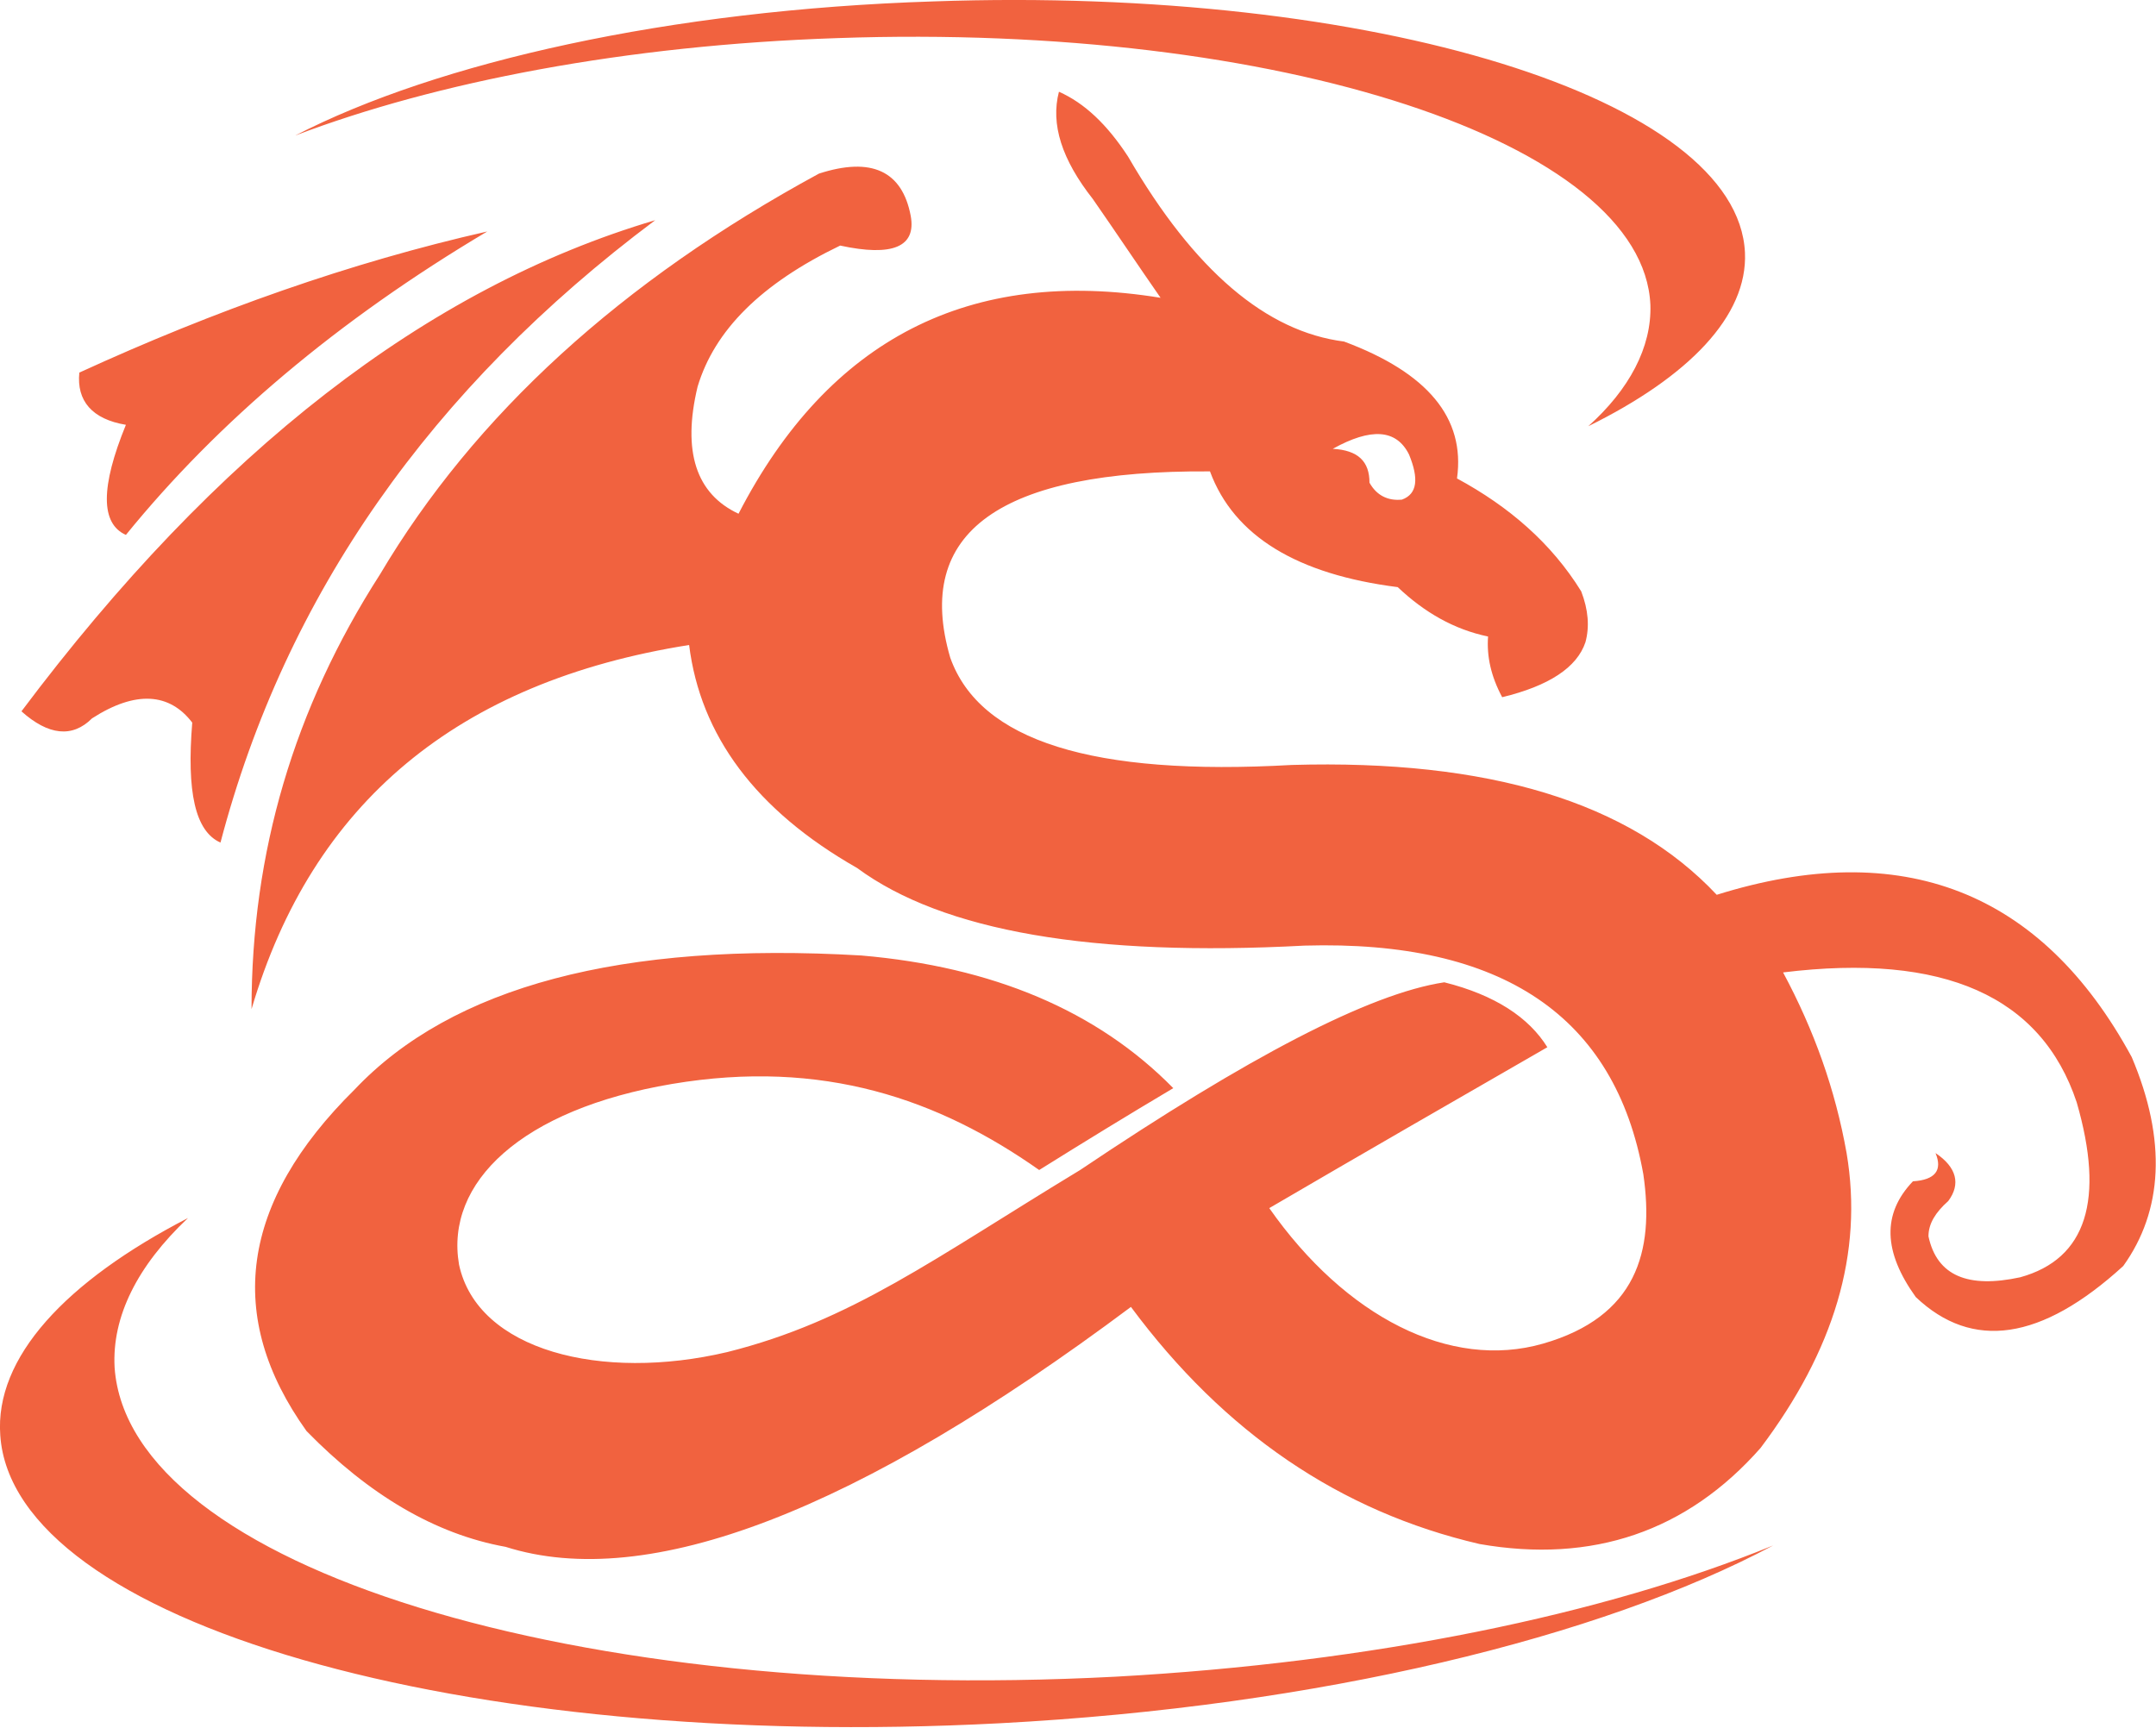
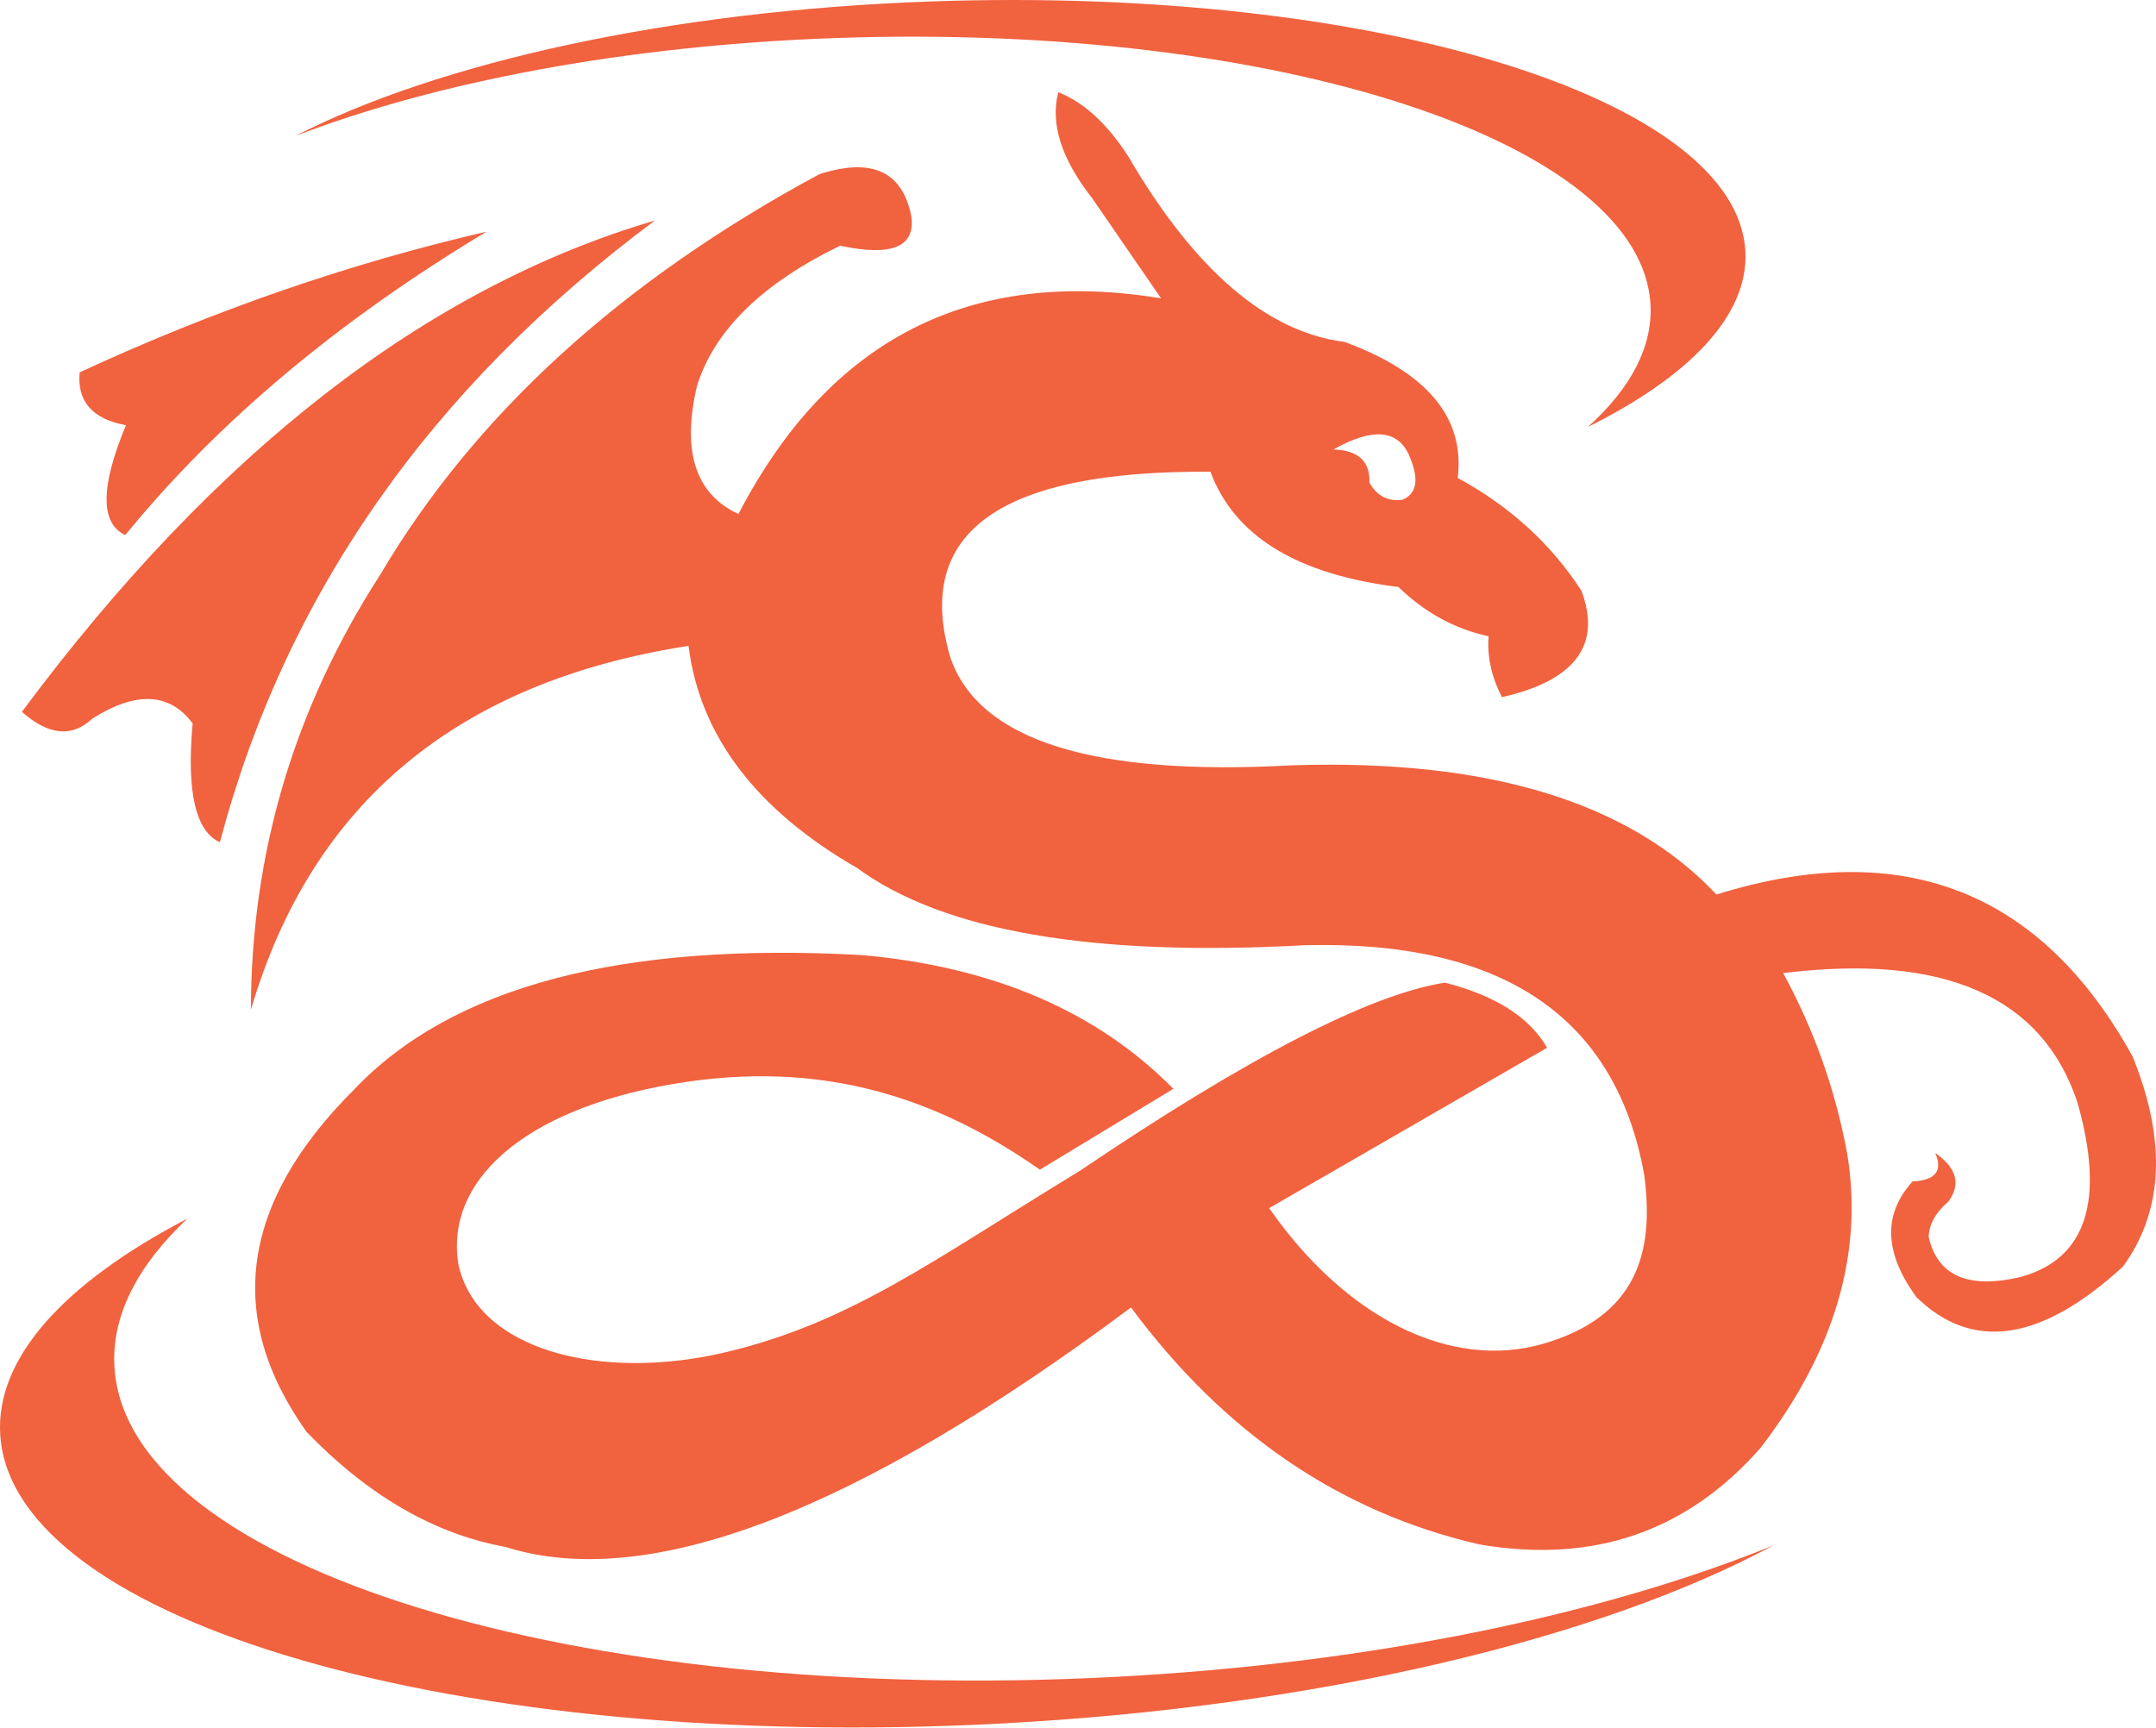
- <svg xmlns="http://www.w3.org/2000/svg" xml:space="preserve" width="92.352mm" height="74.008mm" version="1.1" style="shape-rendering:geometricPrecision; text-rendering:geometricPrecision; image-rendering:optimizeQuality; fill-rule:evenodd; clip-rule:evenodd" viewBox="0 0 1527 1224">
+ <svg xmlns="http://www.w3.org/2000/svg" xml:space="preserve" width="92.352mm" height="74.008mm" version="1.1" style="shape-rendering:geometricPrecision; text-rendering:geometricPrecision; image-rendering:optimizeQuality; fill-rule:evenodd; clip-rule:evenodd" viewBox="0 0 2378.58 1906.13">
  <defs>
    <style type="text/css">
   
    .fil0 {fill:#F1623F}
   
  </style>
  </defs>
  <g id="Capa_x0020_1">
-     <path class="fil0" d="M708 1221c-382,20 -699,-72 -708,-204 -4,-55 46,-109 133,-154 -36,34 -54,70 -52,106 10,141 327,239 709,219 182,-10 346,-44 466,-93 -122,65 -321,114 -548,126zm-47 -1220c312,-11 570,69 575,178 2,45 -40,88 -111,123 29,-26 45,-56 44,-86 -5,-115 -263,-200 -576,-189 -150,5 -284,31 -384,69 101,-52 265,-89 452,-95zm283 317c18,1 26,9 26,24 5,9 13,13 23,12 11,-4 12,-15 5,-32 -9,-18 -27,-19 -54,-4zm-788 279c46,-175 149,-322 308,-441 -162,48 -311,164 -449,348 19,17 36,19 50,5 31,-20 55,-18 71,3 -4,49 2,77 20,85zm-67 -218c65,-80 150,-152 256,-215 -97,22 -193,56 -289,100 -2,20 9,33 33,37 -18,44 -18,70 0,78zm712 547c66,89 148,145 247,168 80,14 147,-9 199,-68 52,-69 73,-138 61,-209 -8,-45 -23,-87 -45,-128 114,-14 183,17 208,92 20,69 7,111 -40,124 -37,8 -59,-1 -65,-29 0,-9 5,-17 14,-25 9,-12 6,-24 -9,-34 5,12 0,19 -16,20 -22,23 -21,50 2,82 40,38 89,31 147,-22 28,-39 31,-89 6,-148 -64,-118 -163,-156 -294,-115 -62,-66 -162,-96 -301,-92 -141,8 -221,-17 -242,-76 -26,-89 35,-133 184,-132 17,46 62,73 133,82 19,18 40,30 64,35 -1,14 2,28 10,43 33,-8 53,-21 59,-39 3,-11 2,-23 -3,-36 -21,-34 -51,-60 -88,-80 6,-43 -21,-75 -80,-97 -55,-7 -106,-50 -153,-131 -15,-23 -31,-38 -49,-46 -6,23 2,48 24,76 16,23 32,47 48,70 -135,-22 -235,29 -299,153 -30,-14 -40,-44 -29,-90 12,-40 45,-73 101,-100 37,8 54,1 50,-21 -6,-32 -28,-42 -65,-30 -140,76 -244,171 -311,284 -61,95 -91,197 -91,308 43,-146 146,-232 310,-258 8,64 47,117 119,158 61,45 167,63 317,55 140,-4 220,50 240,162 8,55 -5,101 -71,120 -66,19 -140,-19 -194,-96 65,-38 131,-76 197,-114 -13,-21 -37,-37 -73,-46 -53,8 -139,53 -258,133 -104,63 -162,107 -250,129 -89,21 -177,-1 -190,-62 -10,-58 44,-110 151,-128 107,-18 189,11 260,61 32,-20 63,-39 95,-58 -54,-55 -128,-86 -221,-94 -170,-10 -290,22 -359,95 -81,80 -92,161 -34,242 44,45 91,73 141,82 101,32 249,-25 443,-170z" />
+     <path class="fil0" d="M1102.38 1901.85c-594.33,31.14 -1087.85,-111.22 -1102.07,-317.91 -5.9,-85.66 71.51,-168.93 206.41,-239.31 -55.35,52.09 -84.3,108.02 -80.38,165.05 15.08,219.22 509.3,371.75 1103.63,340.61 283.65,-14.86 538.88,-68.89 726.61,-145.13 -189.84,102.13 -500.01,178.14 -854.21,196.69zm-73.42 -1900.32c487.43,-16.81 888.95,107.03 896.63,276.54 3.18,70.24 -61.82,137.32 -173.68,193 46.34,-41.86 71.13,-87.24 69.01,-134.01 -8.14,-179.79 -410.04,-311.96 -897.47,-295.15 -232.63,8.02 -442.73,48.54 -597.98,108.25 157.47,-80.89 413,-138.6 703.49,-148.62zm442.13 494.43c27.25,0.79 40.5,12.98 39.73,36.54 8.23,14.76 20.4,21.07 36.53,18.91 16.41,-6.94 18.59,-23.78 6.54,-50.56 -13.05,-27.05 -40.66,-28.68 -82.8,-4.9zm-1228.48 433.36c71.99,-272.53 231.98,-501.21 479.92,-686.03 -252.14,74.3 -484.94,255.02 -698.39,542.16 29.4,26.02 55.31,28.52 77.71,7.49 48.35,-30.53 85.24,-28.76 110.67,5.27 -6.81,75.45 3.21,119.16 30.09,131.11zm-104.43 -338.9c101.77,-124.7 234.65,-236.31 398.63,-334.81 -151.15,34.92 -300.8,86.68 -448.92,155.24 -3.04,32.02 13.99,51.47 51.09,58.33 -28.26,67.68 -28.53,108.1 -0.79,121.24zm1109.59 852.24c103.08,139.1 231.23,226.25 384.44,261.46 125.47,21.5 228.8,-13.97 310.02,-106.44 81.75,-106.51 113.67,-214.66 95.72,-324.45 -12.83,-70.02 -36.4,-136.53 -70.71,-199.53 177.56,-21.79 285.78,25.76 324.67,142.61 30.72,108.52 9.83,172.76 -62.7,192.71 -57.78,13.6 -91.6,-1.14 -101.45,-44.25 0.53,-14.04 7.81,-27.04 21.82,-38.99 14.01,-19.22 9.14,-37.11 -14.6,-53.65 8.62,19.8 0.3,30.29 -24.92,31.43 -32.93,36.28 -31.49,78.9 4.32,127.83 61.84,60.11 137.76,48.83 227.76,-33.86 44.67,-61.39 48.27,-138.56 10.78,-231.49 -101.08,-183.31 -254.18,-242.98 -459.27,-179.02 -95.98,-102.13 -252.01,-149.66 -468.09,-142.58 -219.39,12.16 -345.05,-27.31 -376.94,-118.42 -41.13,-138.72 54.47,-207.21 286.8,-205.5 26.31,70.96 95.42,113.36 207.34,127.17 29.24,28.28 62.43,46.4 99.53,54.38 -1.79,22.47 3.15,44.87 14.82,67.18 51.65,-11.77 82.21,-32.04 91.67,-60.8 5.32,-16.14 3.99,-34.96 -3.97,-56.44 -33.52,-51.81 -79.06,-93.36 -136.61,-124.66 8.08,-66.34 -33.5,-116.35 -124.74,-150.06 -85.63,-10.77 -165.11,-78.85 -238.42,-204.27 -23.26,-36.27 -49.09,-60.03 -77.48,-71.27 -9.08,34.69 3.44,73.76 37.55,117.21 25.29,36.74 50.57,73.49 75.85,110.23 -210.44,-34.54 -365.87,44.79 -466.27,237.96 -47.36,-21.89 -62.64,-68.86 -45.86,-140.9 18.91,-61.42 71.59,-113.12 158.03,-155.13 57.36,12.22 83.51,1.25 78.45,-32.92 -9.92,-49.29 -43.75,-64.6 -101.47,-45.94 -218.33,117.67 -379.8,264.99 -484.42,441.93 -94.8,147.07 -142.34,307.06 -142.62,479.94 67.06,-228.13 227.99,-361.97 482.8,-401.5 12.45,99.2 74.56,180.97 186.3,245.3 94.99,69.58 259.58,97.93 493.78,85.02 218.12,-5.42 342.87,78.96 374.26,253.16 11.65,86.3 -8.47,156.69 -111.24,186.56 -102.77,29.86 -218.47,-28.82 -302.51,-149.61 102.23,-58.99 204.45,-117.98 306.68,-176.97 -19.52,-33.7 -57.11,-57.65 -112.76,-71.85 -82.96,13.05 -217.19,82.25 -402.64,207.58 -161.73,98.43 -251.9,166.99 -389.65,199.95 -137.74,32.95 -274.76,-1.2 -295.91,-95.8 -15.74,-91.31 69.67,-171.37 236.37,-199.85 166.69,-28.48 293.76,16.7 404.98,94.5 49.08,-29.74 98.18,-59.48 147.27,-89.21 -84.4,-85.56 -198.92,-134.74 -343.59,-147.56 -265.47,-14.78 -452.16,34.6 -560.11,148.15 -125.33,124.98 -142.91,250.93 -52.75,377.83 68.04,70.47 141.2,112.81 219.46,127.03 157.4,49.76 387.48,-38.32 690.25,-264.22z" />
  </g>
</svg>
